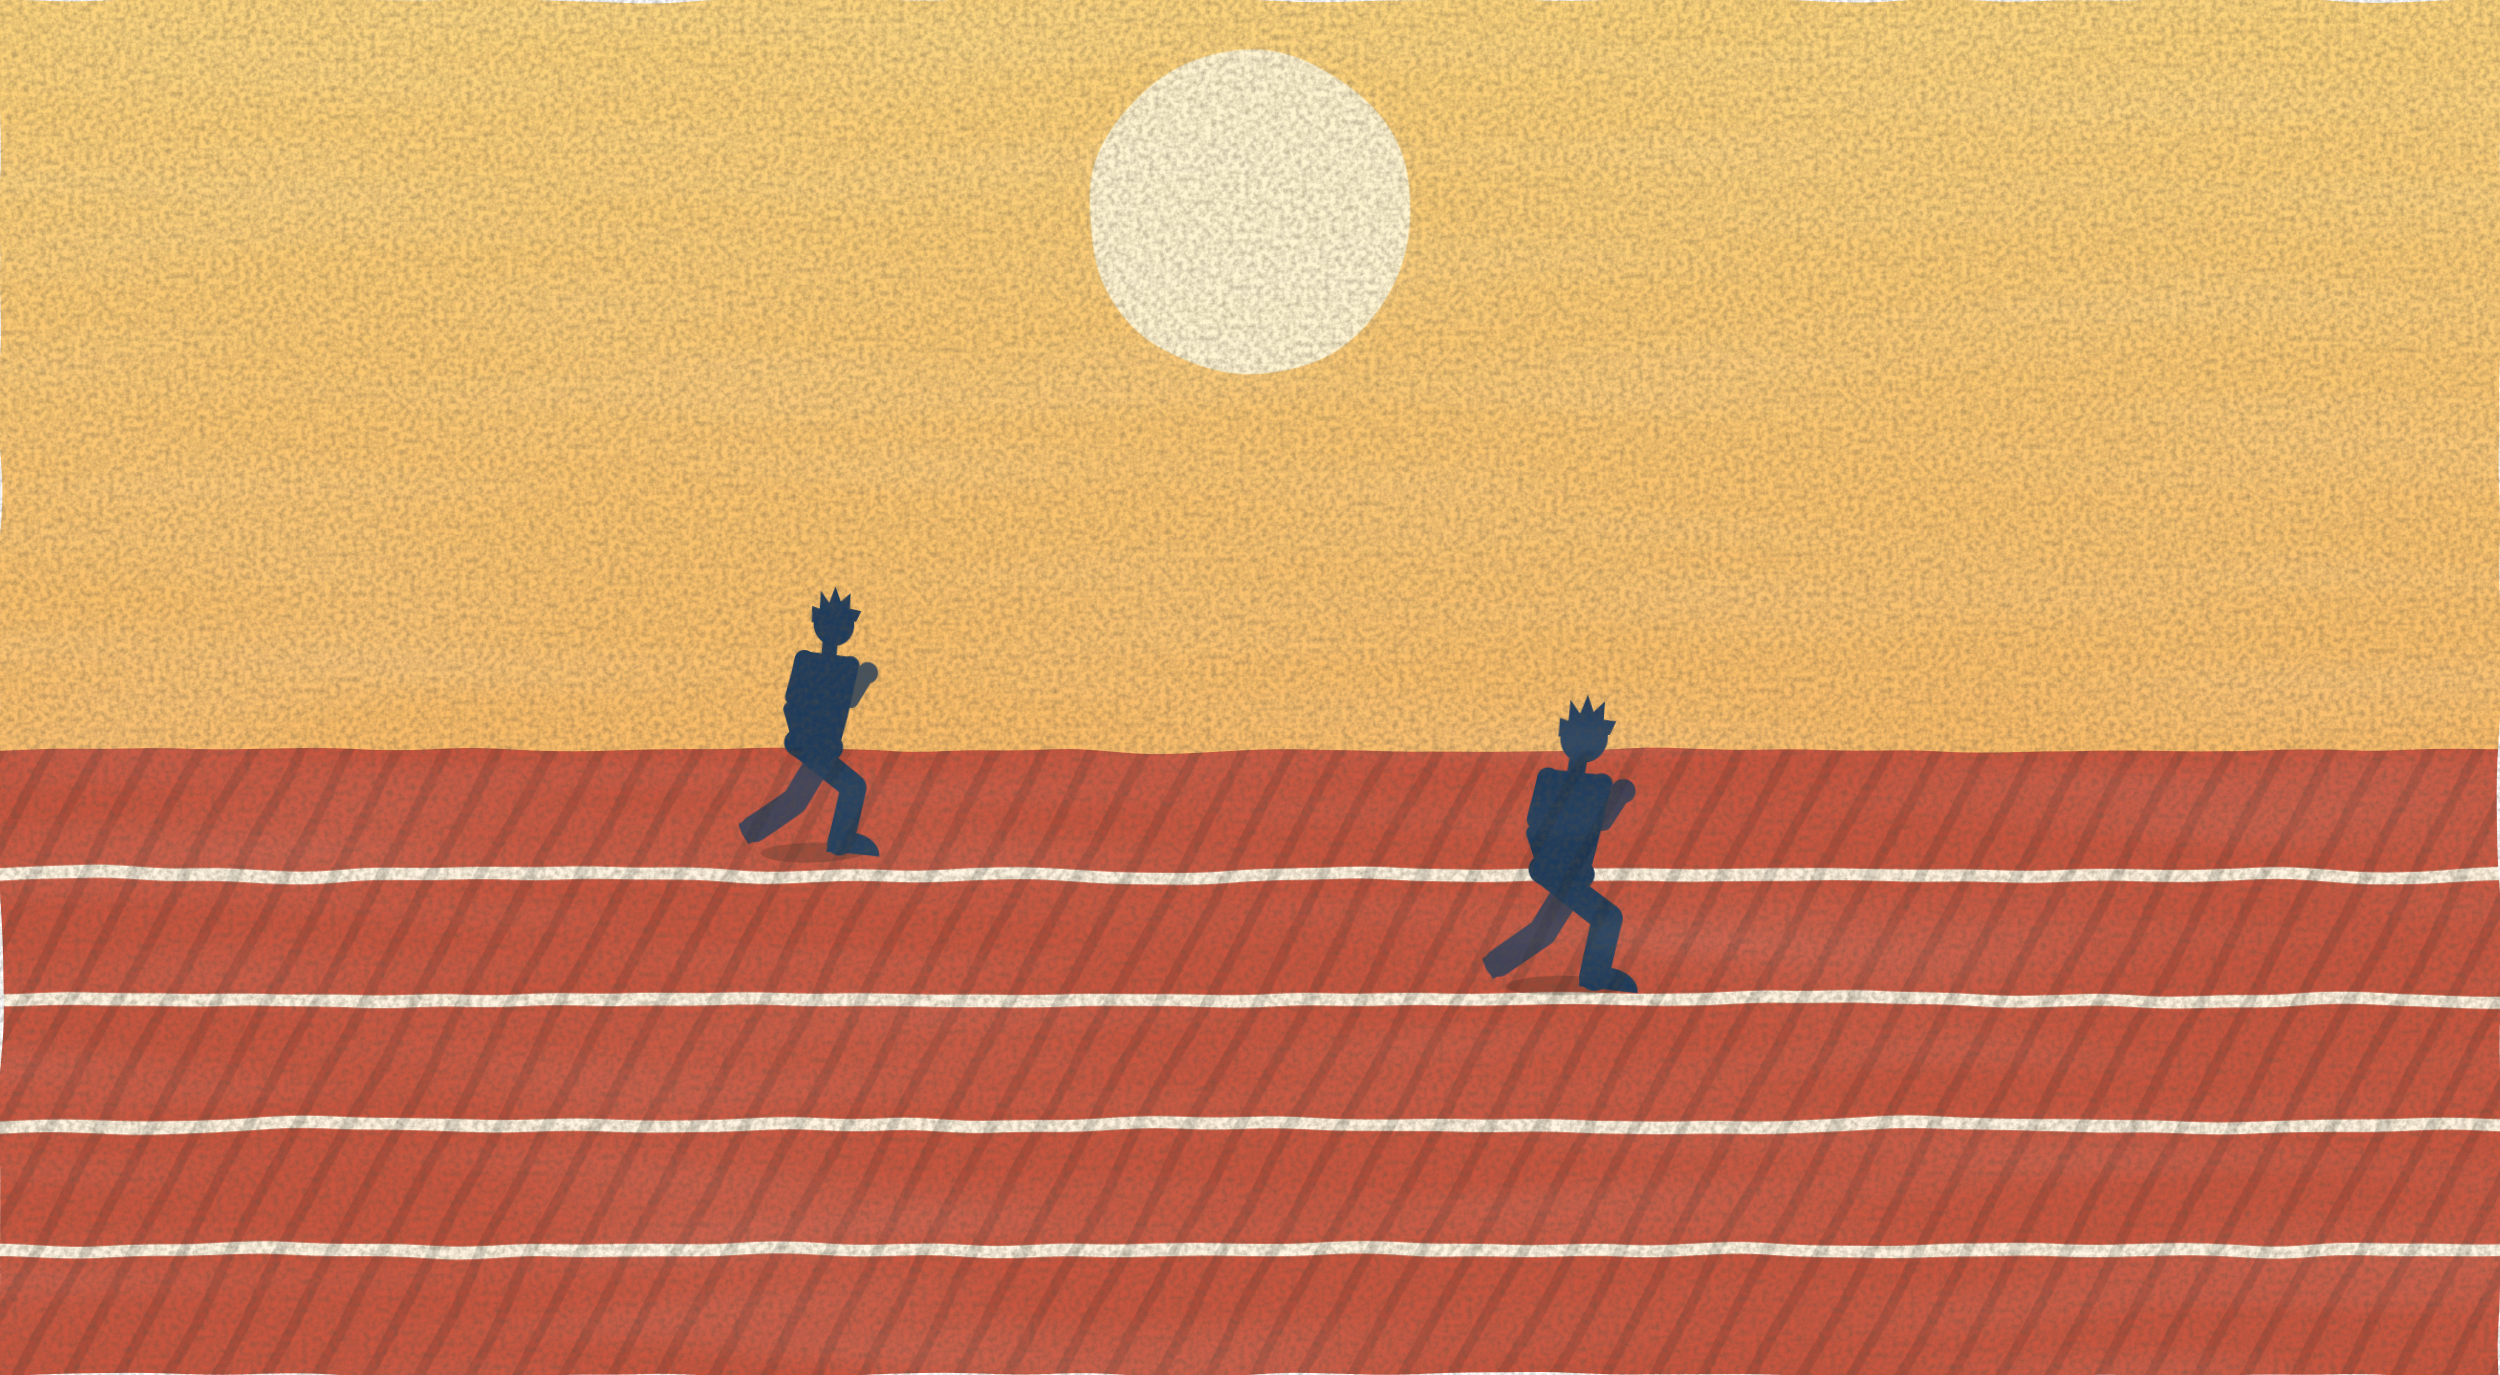
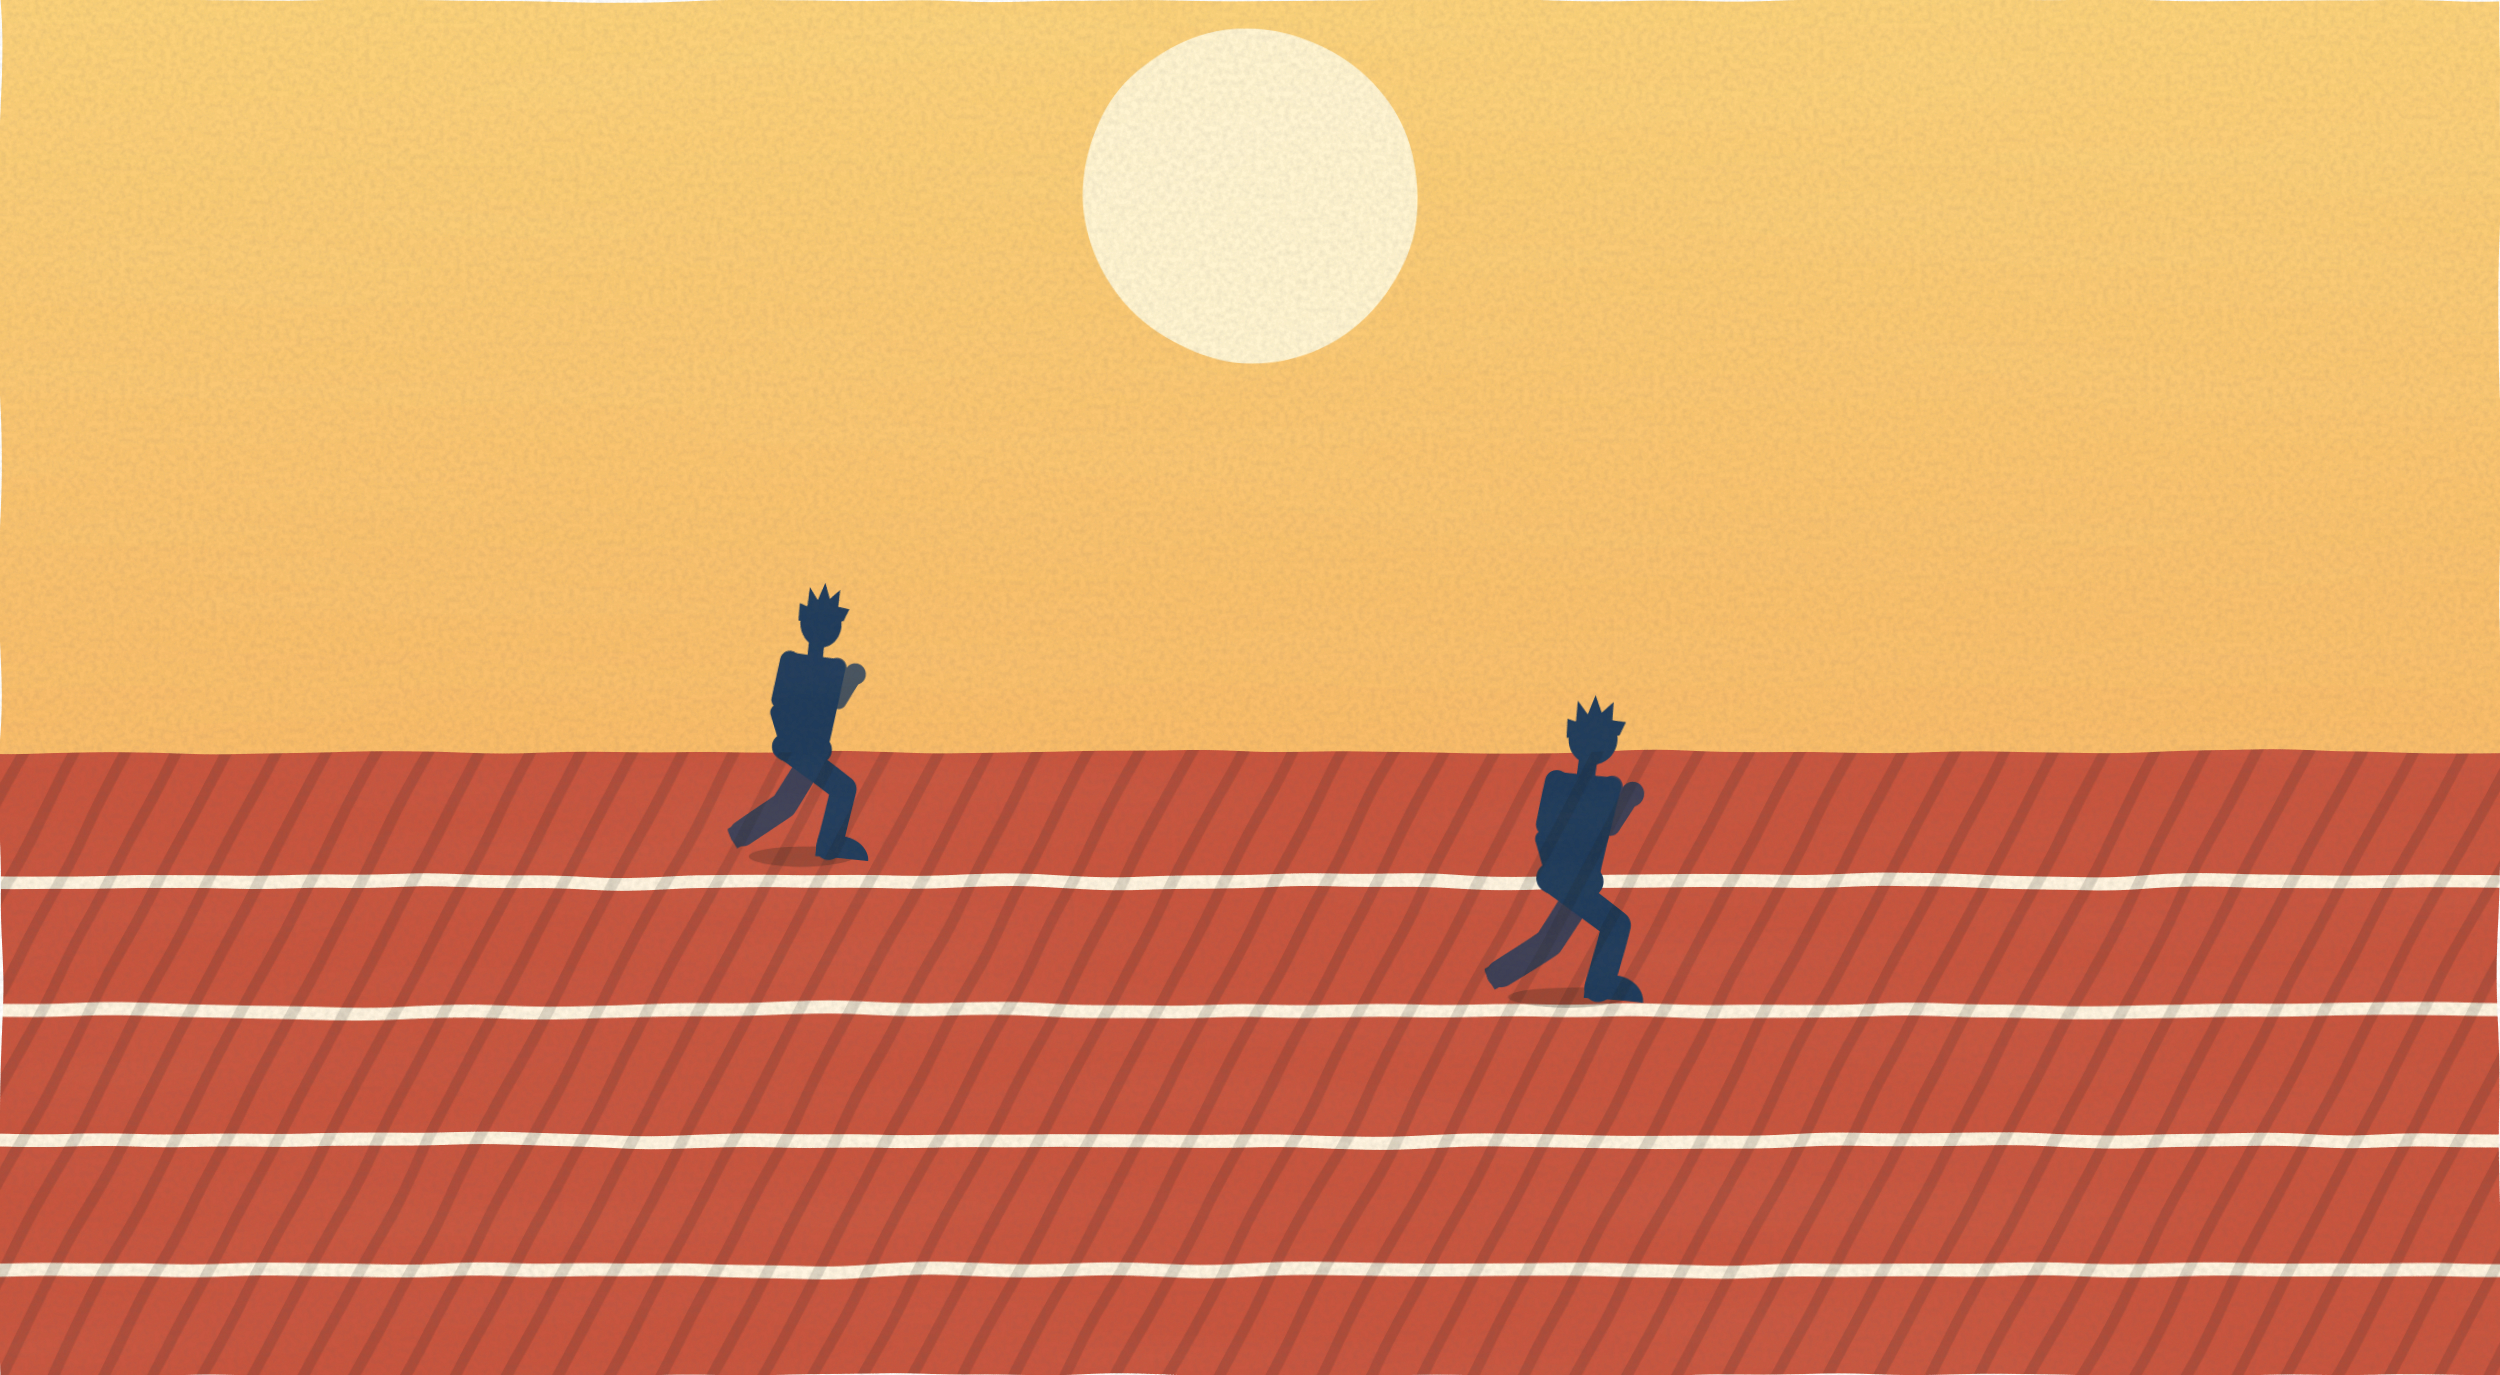
<svg xmlns="http://www.w3.org/2000/svg" viewBox="0 0 400 220" preserveAspectRatio="xMidYMid slice">
  <defs>
    <filter id="gA3b" x="-5%" y="-5%" width="110%" height="110%">
-       <feTurbulence type="fractalNoise" baseFrequency=".035" numOctaves="2" seed="8" result="n" />
-       <feDisplacementMap in="SourceGraphic" in2="n" scale="2.2" xChannelSelector="R" yChannelSelector="G" />
+       <feTurbulence type="fractalNoise" baseFrequency=".035" numOctaves="2" seed="83" result="n" />
+       <feDisplacementMap in="SourceGraphic" in2="n" scale="1.6" xChannelSelector="R" yChannelSelector="G" />
    </filter>
    <filter id="tA3b">
-       <feTurbulence type="fractalNoise" baseFrequency="1.1" numOctaves="3" seed="10" />
-       <feColorMatrix values="0 0 0 0 .1  0 0 0 0 .08  0 0 0 0 .05  0 0 0 0.66 -0.22" />
+       <feTurbulence type="fractalNoise" baseFrequency="1.1" numOctaves="3" seed="11" />
+       <feColorMatrix values="0 0 0 0 .1  0 0 0 0 .08  0 0 0 0 .05  0 0 0 0.18 -0.06" />
    </filter>
    <filter id="bA3b">
-       <feTurbulence type="fractalNoise" baseFrequency=".012 .09" numOctaves="2" seed="8" />
+       <feTurbulence type="fractalNoise" baseFrequency=".012 .09" numOctaves="2" seed="4" />
      <feColorMatrix values="0 0 0 0 1  0 0 0 0 1  0 0 0 0 1  0 0 0 .5 -.2" />
    </filter>
    <pattern id="rA3b" width="7" height="7" patternUnits="userSpaceOnUse" patternTransform="rotate(28)">
      <rect width="1.7" height="7" fill="#1c1b19" />
    </pattern>
  </defs>
-   <g filter="url(#gA3b)">
-     <linearGradient id="dA3b" x1="0" y1="0" x2="0" y2="1">
-       <stop offset="0" stop-color="#fbd27a" />
-       <stop offset="1" stop-color="#f7a95a" />
-     </linearGradient>
-     <rect width="400" height="220" fill="url(#dA3b)" />
-     <circle cx="200" cy="34" r="26" fill="#fff4d0" opacity="1" />
-     <rect x="0" y="120" width="400" height="100" rx="0" fill="#c8553f" opacity="1" />
-     <path d="M0 140h400" fill="none" opacity="1" stroke="#fff4e0" stroke-width="2" />
-     <path d="M0 160h400" fill="none" opacity="1" stroke="#fff4e0" stroke-width="2" />
-     <path d="M0 180h400" fill="none" opacity="1" stroke="#fff4e0" stroke-width="2" />
-     <path d="M0 200h400" fill="none" opacity="1" stroke="#fff4e0" stroke-width="2" />
-     <ellipse cx="130" cy="136.06" rx="8.4" ry="1.6" fill="#1c1b19" opacity="0.25" transform="rotate(0 130 136.06)" />
-     <g opacity=".82">
-       <polyline points="135.8,112.2 138.6,107.9" fill="none" stroke="#1f3b5b" stroke-width="2.5" stroke-linecap="round" stroke-linejoin="round" />
-       <polyline points="135.7,106.8 135.7,110.9" fill="none" stroke="#1f3b5b" stroke-width="3.1" stroke-linecap="round" stroke-linejoin="round" />
-       <circle cx="138.6" cy="107.9" r="1.7" fill="#1f3b5b" />
-     </g>
-     <g opacity=".82">
-       <polyline points="132.5,119.8 127.1,128.1 120.6,132.4" fill="none" stroke="#1f3b5b" stroke-width="4.1" stroke-linecap="round" stroke-linejoin="round" />
-       <g transform="translate(120.6 132.4) rotate(-31)">
+   <g transform="translate(-5 -4) scale(1.025 1.036)">
+     <g filter="url(#gA3b)">
+       <linearGradient id="dA3b" x1="0" y1="0" x2="0" y2="1">
+         <stop offset="0" stop-color="#fbd27a" />
+         <stop offset="1" stop-color="#f7a95a" />
+       </linearGradient>
+       <rect width="400" height="220" fill="url(#dA3b)" />
+       <circle cx="200" cy="34" r="26" fill="#fff4d0" opacity="1" />
+       <rect x="0" y="120" width="400" height="100" rx="0" fill="#c8553f" opacity="1" />
+       <path d="M0 140h400" fill="none" opacity="1" stroke="#fff4e0" stroke-width="2" />
+       <path d="M0 160h400" fill="none" opacity="1" stroke="#fff4e0" stroke-width="2" />
+       <path d="M0 180h400" fill="none" opacity="1" stroke="#fff4e0" stroke-width="2" />
+       <path d="M0 200h400" fill="none" opacity="1" stroke="#fff4e0" stroke-width="2" />
+       <ellipse cx="130" cy="136.06" rx="8.4" ry="1.6" fill="#1c1b19" opacity="0.25" transform="rotate(0 130 136.06)" />
+       <g opacity=".82">
+         <polyline points="135.8,112.2 138.6,107.9" fill="none" stroke="#1f3b5b" stroke-width="2.5" stroke-linecap="round" stroke-linejoin="round" />
+         <polyline points="135.7,106.8 135.7,110.9" fill="none" stroke="#1f3b5b" stroke-width="3.1" stroke-linecap="round" stroke-linejoin="round" />
+         <circle cx="138.6" cy="107.9" r="1.7" fill="#1f3b5b" />
+       </g>
+       <g opacity=".82">
+         <polyline points="132.5,119.8 127.1,128.1 120.6,132.4" fill="none" stroke="#1f3b5b" stroke-width="4.1" stroke-linecap="round" stroke-linejoin="round" />
+         <g transform="translate(120.6 132.4) rotate(-31)">
+           <path d="M-1.6 -1.8h3.2c3.2 0 4.7 2.0 4.7 3.4h-8.3c0-1.6 0-3.4 0.4-3.4z" fill="#1f3b5b" />
+         </g>
+       </g>
+       <path d="M132.5 119.8L127.5 119.1" stroke="#1f3b5b" stroke-width="4.3" stroke-linecap="round" />
+       <polyline points="127.5,119.1 136.5,125.9 134.3,134.6" fill="none" stroke="#1f3b5b" stroke-width="4.1" stroke-linecap="round" stroke-linejoin="round" />
+       <g transform="translate(134.3 134.6) rotate(6)">
        <path d="M-1.6 -1.8h3.2c3.2 0 4.7 2.0 4.7 3.4h-8.3c0-1.6 0-3.4 0.4-3.4z" fill="#1f3b5b" />
      </g>
-     </g>
-     <path d="M132.5 119.8L127.5 119.1" stroke="#1f3b5b" stroke-width="4.3" stroke-linecap="round" />
-     <polyline points="127.5,119.1 136.5,125.9 134.3,134.6" fill="none" stroke="#1f3b5b" stroke-width="4.1" stroke-linecap="round" stroke-linejoin="round" />
-     <g transform="translate(134.3 134.6) rotate(6)">
-       <path d="M-1.6 -1.8h3.2c3.2 0 4.7 2.0 4.7 3.4h-8.3c0-1.6 0-3.4 0.4-3.4z" fill="#1f3b5b" />
-     </g>
-     <polyline points="132.2,105.0 132.4,103.3" fill="none" stroke="#1f3b5b" stroke-width="2.5" stroke-linecap="round" stroke-linejoin="round" />
-     <path d="M128.2 105.7L135.7 106.8L132.4 120.7L127.4 120.0Z" fill="#1f3b5b" stroke="#1f3b5b" stroke-width="2.7" stroke-linejoin="round" />
-     <polyline points="126.4,113.7 127.8,118.7" fill="none" stroke="#1f3b5b" stroke-width="2.5" stroke-linecap="round" stroke-linejoin="round" />
-     <polyline points="128.2,105.7 126.9,111.7" fill="none" stroke="#1f3b5b" stroke-width="3.1" stroke-linecap="round" stroke-linejoin="round" />
-     <circle cx="127.8" cy="118.7" r="1.7" fill="#1f3b5b" />
-     <g transform="rotate(0 133.24 100.0)">
-       <ellipse cx="133.2" cy="100.0" rx="3.3" ry="3.6" fill="#1f3b5b" />
-       <ellipse cx="132.8" cy="100.4" rx="0.6" ry="0.9" fill="#1f3b5b" />
-     </g>
-     <path d="M129.6 99.6L129.8 96.9L131.0 97.4L131.3 94.4L132.6 96.4L133.7 93.7L134.5 96.2L136.1 94.8L135.9 97.4L137.7 97.8L136.8 99.6Z" fill="#1f3b5b" />
-     <ellipse cx="250" cy="157.9" rx="9.333" ry="1.6" fill="#1c1b19" opacity="0.25" transform="rotate(0 250 157.9)" />
-     <g opacity=".82">
-       <polyline points="256.4,131.6 259.6,126.8" fill="none" stroke="#1f3b5b" stroke-width="2.8" stroke-linecap="round" stroke-linejoin="round" />
-       <polyline points="256.3,125.6 256.4,130.1" fill="none" stroke="#1f3b5b" stroke-width="3.5" stroke-linecap="round" stroke-linejoin="round" />
-       <circle cx="259.6" cy="126.8" r="1.9" fill="#1f3b5b" />
-     </g>
-     <g opacity=".82">
-       <polyline points="252.8,140.0 246.8,149.2 239.6,154.0" fill="none" stroke="#1f3b5b" stroke-width="4.6" stroke-linecap="round" stroke-linejoin="round" />
-       <g transform="translate(239.6 154.0) rotate(-31)">
+       <polyline points="132.2,105.0 132.4,103.3" fill="none" stroke="#1f3b5b" stroke-width="2.5" stroke-linecap="round" stroke-linejoin="round" />
+       <path d="M128.2 105.7L135.7 106.8L132.4 120.7L127.4 120.0Z" fill="#1f3b5b" stroke="#1f3b5b" stroke-width="2.7" stroke-linejoin="round" />
+       <polyline points="126.4,113.7 127.8,118.7" fill="none" stroke="#1f3b5b" stroke-width="2.5" stroke-linecap="round" stroke-linejoin="round" />
+       <polyline points="128.2,105.7 126.9,111.7" fill="none" stroke="#1f3b5b" stroke-width="3.1" stroke-linecap="round" stroke-linejoin="round" />
+       <circle cx="127.8" cy="118.7" r="1.7" fill="#1f3b5b" />
+       <g transform="rotate(0 133.24 100.0)">
+         <ellipse cx="133.2" cy="100.0" rx="3.3" ry="3.6" fill="#1f3b5b" />
+         <ellipse cx="132.8" cy="100.4" rx="0.6" ry="0.9" fill="#1f3b5b" />
+       </g>
+       <path d="M129.6 99.6L129.8 96.9L131.0 97.4L131.3 94.4L132.6 96.4L133.7 93.7L134.5 96.2L136.1 94.8L135.9 97.4L137.7 97.8L136.8 99.6Z" fill="#1f3b5b" />
+       <ellipse cx="250" cy="157.9" rx="9.333" ry="1.6" fill="#1c1b19" opacity="0.25" transform="rotate(0 250 157.9)" />
+       <g opacity=".82">
+         <polyline points="256.4,131.6 259.6,126.8" fill="none" stroke="#1f3b5b" stroke-width="2.8" stroke-linecap="round" stroke-linejoin="round" />
+         <polyline points="256.3,125.6 256.4,130.1" fill="none" stroke="#1f3b5b" stroke-width="3.5" stroke-linecap="round" stroke-linejoin="round" />
+         <circle cx="259.6" cy="126.8" r="1.9" fill="#1f3b5b" />
+       </g>
+       <g opacity=".82">
+         <polyline points="252.8,140.0 246.8,149.2 239.6,154.0" fill="none" stroke="#1f3b5b" stroke-width="4.6" stroke-linecap="round" stroke-linejoin="round" />
+         <g transform="translate(239.6 154.0) rotate(-31)">
+           <path d="M-1.8 -2.0h3.6c3.6 0 5.2 2.2 5.2 3.8h-9.2c0-1.8 0-3.8 0.4-3.8z" fill="#1f3b5b" />
+         </g>
+       </g>
+       <path d="M252.8 140.0L247.2 139.2" stroke="#1f3b5b" stroke-width="4.8" stroke-linecap="round" />
+       <polyline points="247.2,139.2 257.2,146.8 254.8,156.4" fill="none" stroke="#1f3b5b" stroke-width="4.6" stroke-linecap="round" stroke-linejoin="round" />
+       <g transform="translate(254.8 156.4) rotate(6)">
        <path d="M-1.8 -2.0h3.6c3.6 0 5.2 2.2 5.2 3.8h-9.2c0-1.8 0-3.8 0.4-3.8z" fill="#1f3b5b" />
      </g>
+       <polyline points="252.4,123.6 252.7,121.6" fill="none" stroke="#1f3b5b" stroke-width="2.8" stroke-linecap="round" stroke-linejoin="round" />
+       <path d="M248.0 124.4L256.3 125.6L252.6 141.0L247.1 140.2Z" fill="#1f3b5b" stroke="#1f3b5b" stroke-width="3.0" stroke-linejoin="round" />
+       <polyline points="246.0,133.2 247.6,138.8" fill="none" stroke="#1f3b5b" stroke-width="2.8" stroke-linecap="round" stroke-linejoin="round" />
+       <polyline points="248.0,124.4 246.5,131.0" fill="none" stroke="#1f3b5b" stroke-width="3.5" stroke-linecap="round" stroke-linejoin="round" />
+       <circle cx="247.6" cy="138.8" r="1.9" fill="#1f3b5b" />
+       <g transform="rotate(0 253.6 118.0)">
+         <ellipse cx="253.6" cy="118.0" rx="3.7" ry="4.0" fill="#1f3b5b" />
+         <ellipse cx="253.1" cy="118.5" rx="0.7" ry="1.0" fill="#1f3b5b" />
+       </g>
+       <path d="M249.6 117.6L249.8 114.6L251.1 115.1L251.4 111.8L252.9 114.0L254.1 111.0L255.0 113.8L256.8 112.2L256.6 115.1L258.6 115.5L257.6 117.6Z" fill="#1f3b5b" />
+       <path d="M0 120h400v100H0z" fill="url(#rA3b)" opacity="0.15" />
    </g>
-     <path d="M252.8 140.0L247.2 139.2" stroke="#1f3b5b" stroke-width="4.8" stroke-linecap="round" />
-     <polyline points="247.2,139.2 257.2,146.8 254.8,156.4" fill="none" stroke="#1f3b5b" stroke-width="4.6" stroke-linecap="round" stroke-linejoin="round" />
-     <g transform="translate(254.8 156.4) rotate(6)">
-       <path d="M-1.8 -2.0h3.6c3.6 0 5.2 2.2 5.2 3.8h-9.2c0-1.8 0-3.8 0.4-3.8z" fill="#1f3b5b" />
-     </g>
-     <polyline points="252.4,123.6 252.7,121.6" fill="none" stroke="#1f3b5b" stroke-width="2.8" stroke-linecap="round" stroke-linejoin="round" />
-     <path d="M248.0 124.4L256.3 125.6L252.6 141.0L247.1 140.2Z" fill="#1f3b5b" stroke="#1f3b5b" stroke-width="3.0" stroke-linejoin="round" />
-     <polyline points="246.0,133.2 247.6,138.8" fill="none" stroke="#1f3b5b" stroke-width="2.8" stroke-linecap="round" stroke-linejoin="round" />
-     <polyline points="248.0,124.4 246.5,131.0" fill="none" stroke="#1f3b5b" stroke-width="3.5" stroke-linecap="round" stroke-linejoin="round" />
-     <circle cx="247.6" cy="138.8" r="1.9" fill="#1f3b5b" />
-     <g transform="rotate(0 253.6 118.0)">
-       <ellipse cx="253.6" cy="118.0" rx="3.7" ry="4.0" fill="#1f3b5b" />
-       <ellipse cx="253.1" cy="118.5" rx="0.7" ry="1.0" fill="#1f3b5b" />
-     </g>
-     <path d="M249.6 117.6L249.8 114.6L251.1 115.1L251.4 111.8L252.9 114.0L254.1 111.0L255.0 113.8L256.8 112.2L256.6 115.1L258.6 115.5L257.6 117.6Z" fill="#1f3b5b" />
-     <path d="M0 120h400v100H0z" fill="url(#rA3b)" opacity="0.15" />
  </g>
-   <rect width="400" height="220" filter="url(#bA3b)" opacity=".35" />
+   <rect width="400" height="220" filter="url(#bA3b)" opacity=".1" />
  <rect width="400" height="220" filter="url(#tA3b)" />
</svg>
